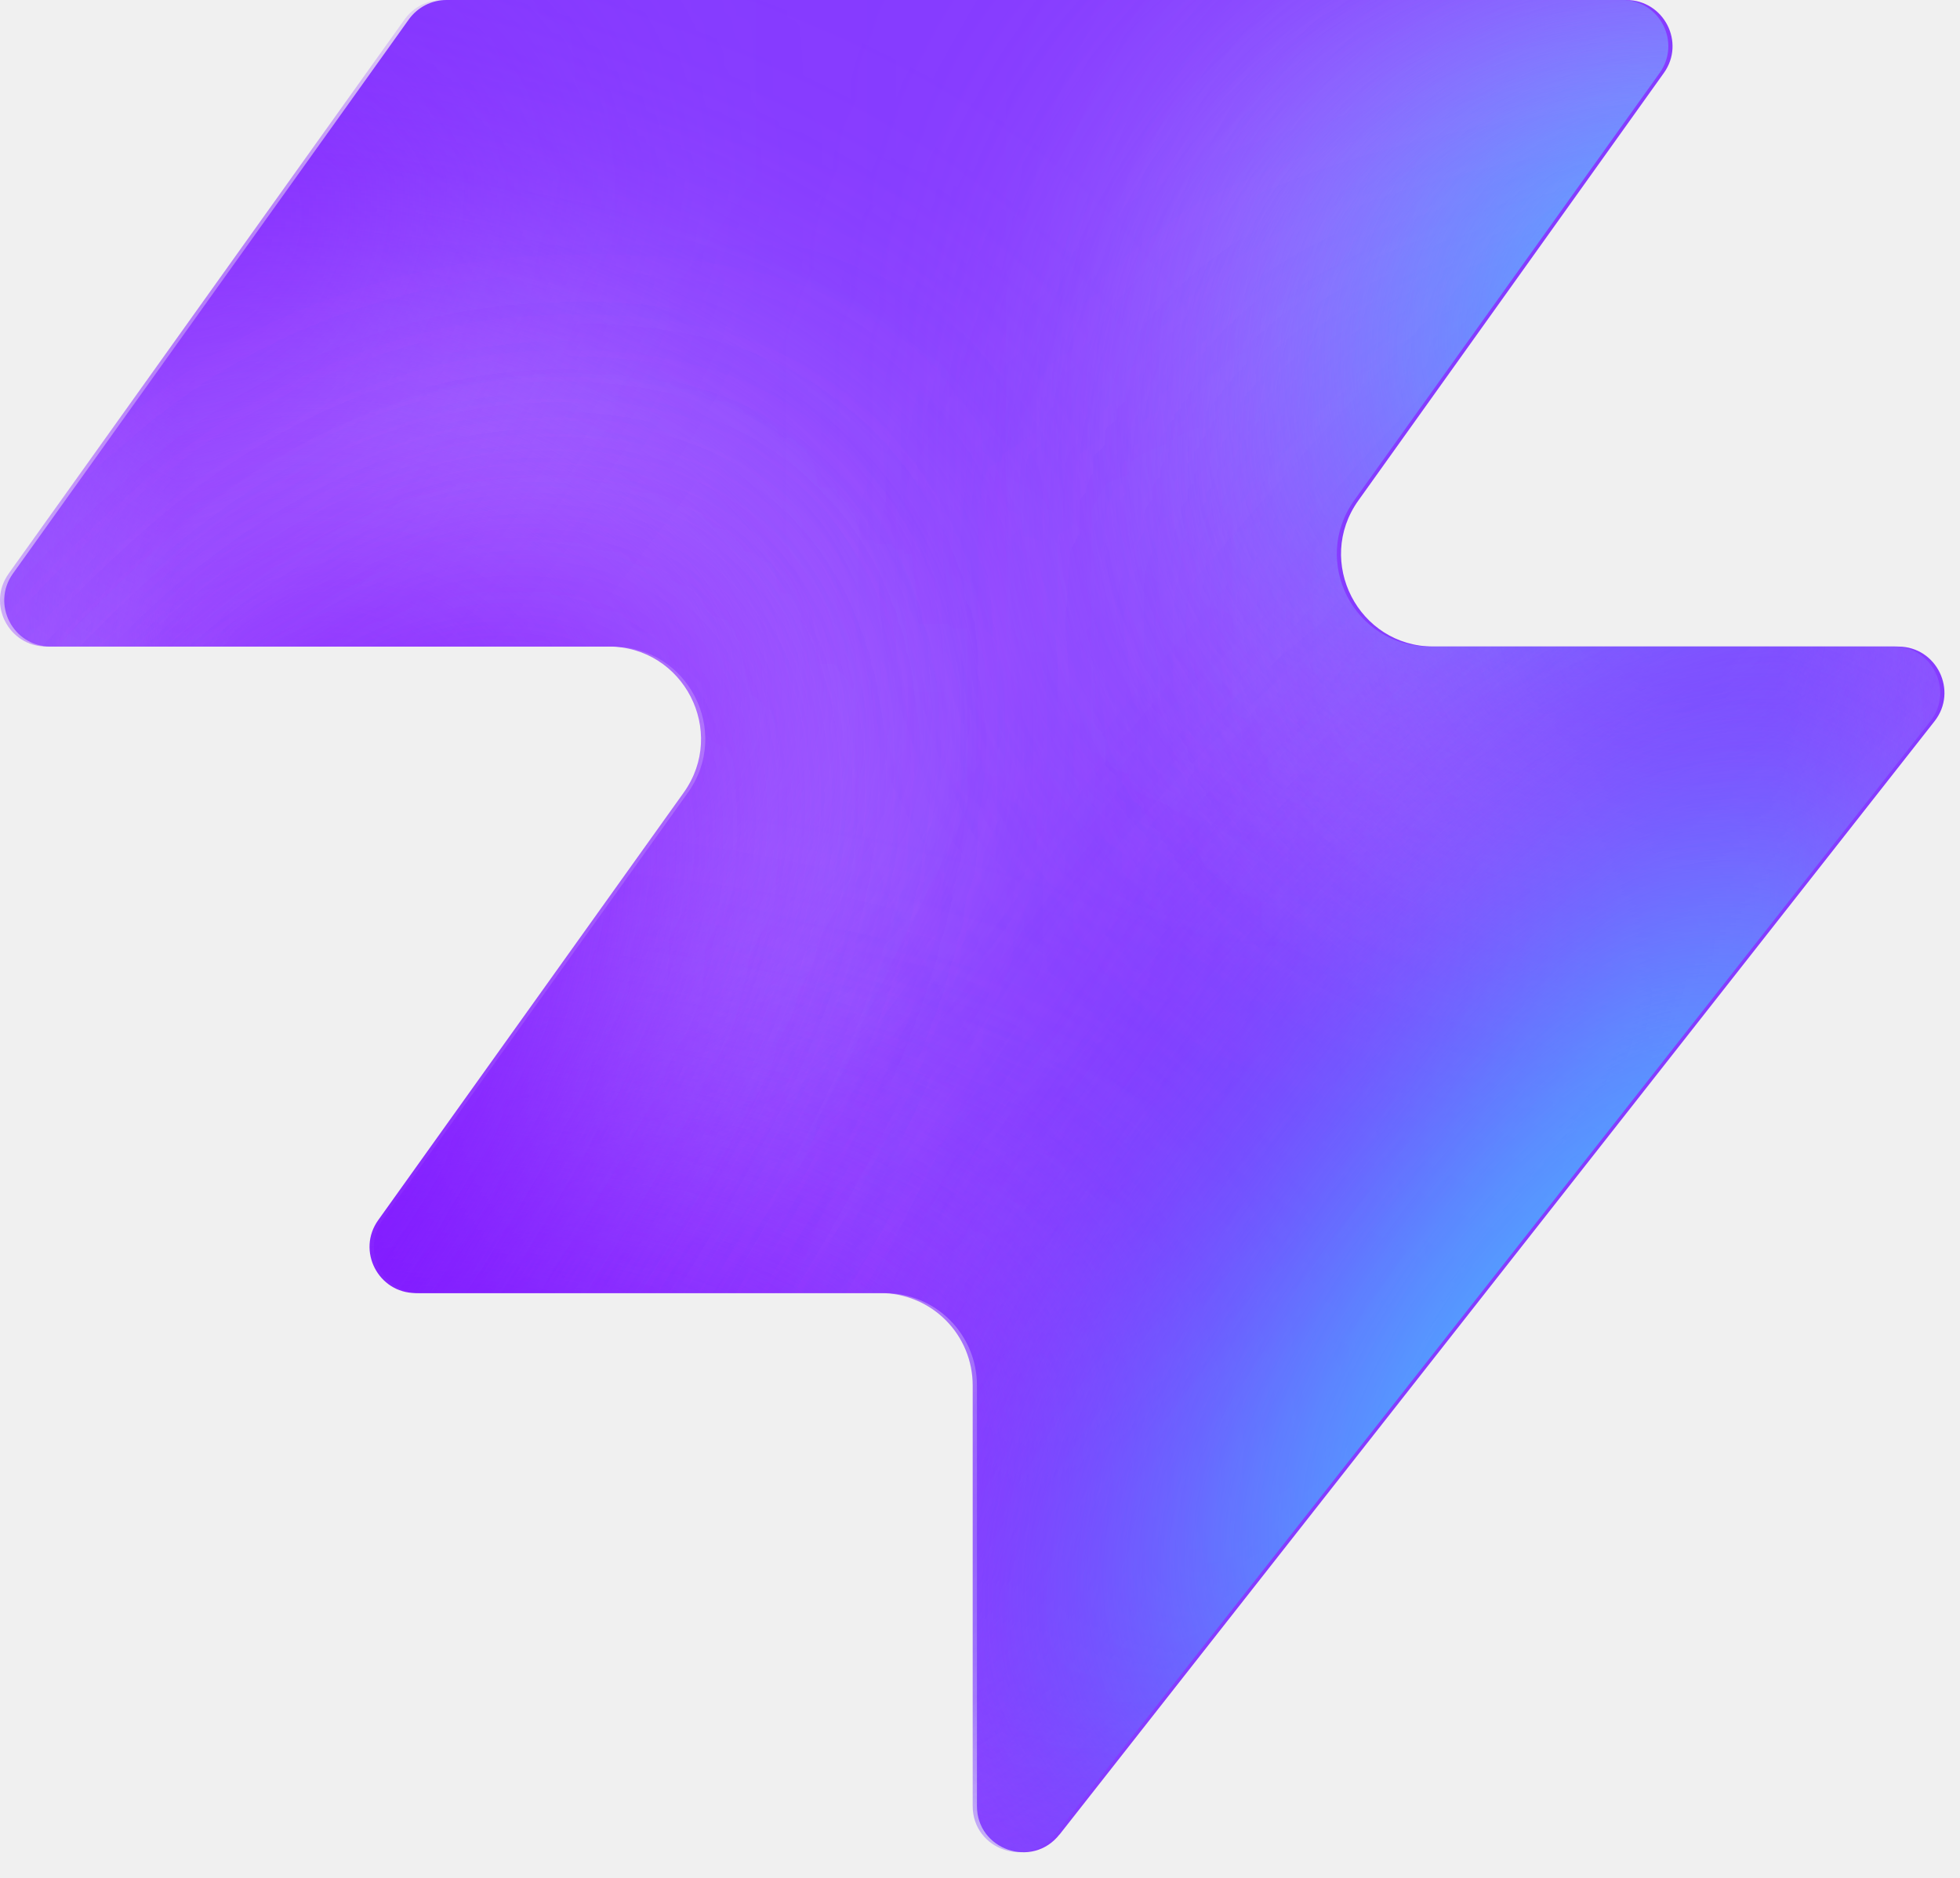
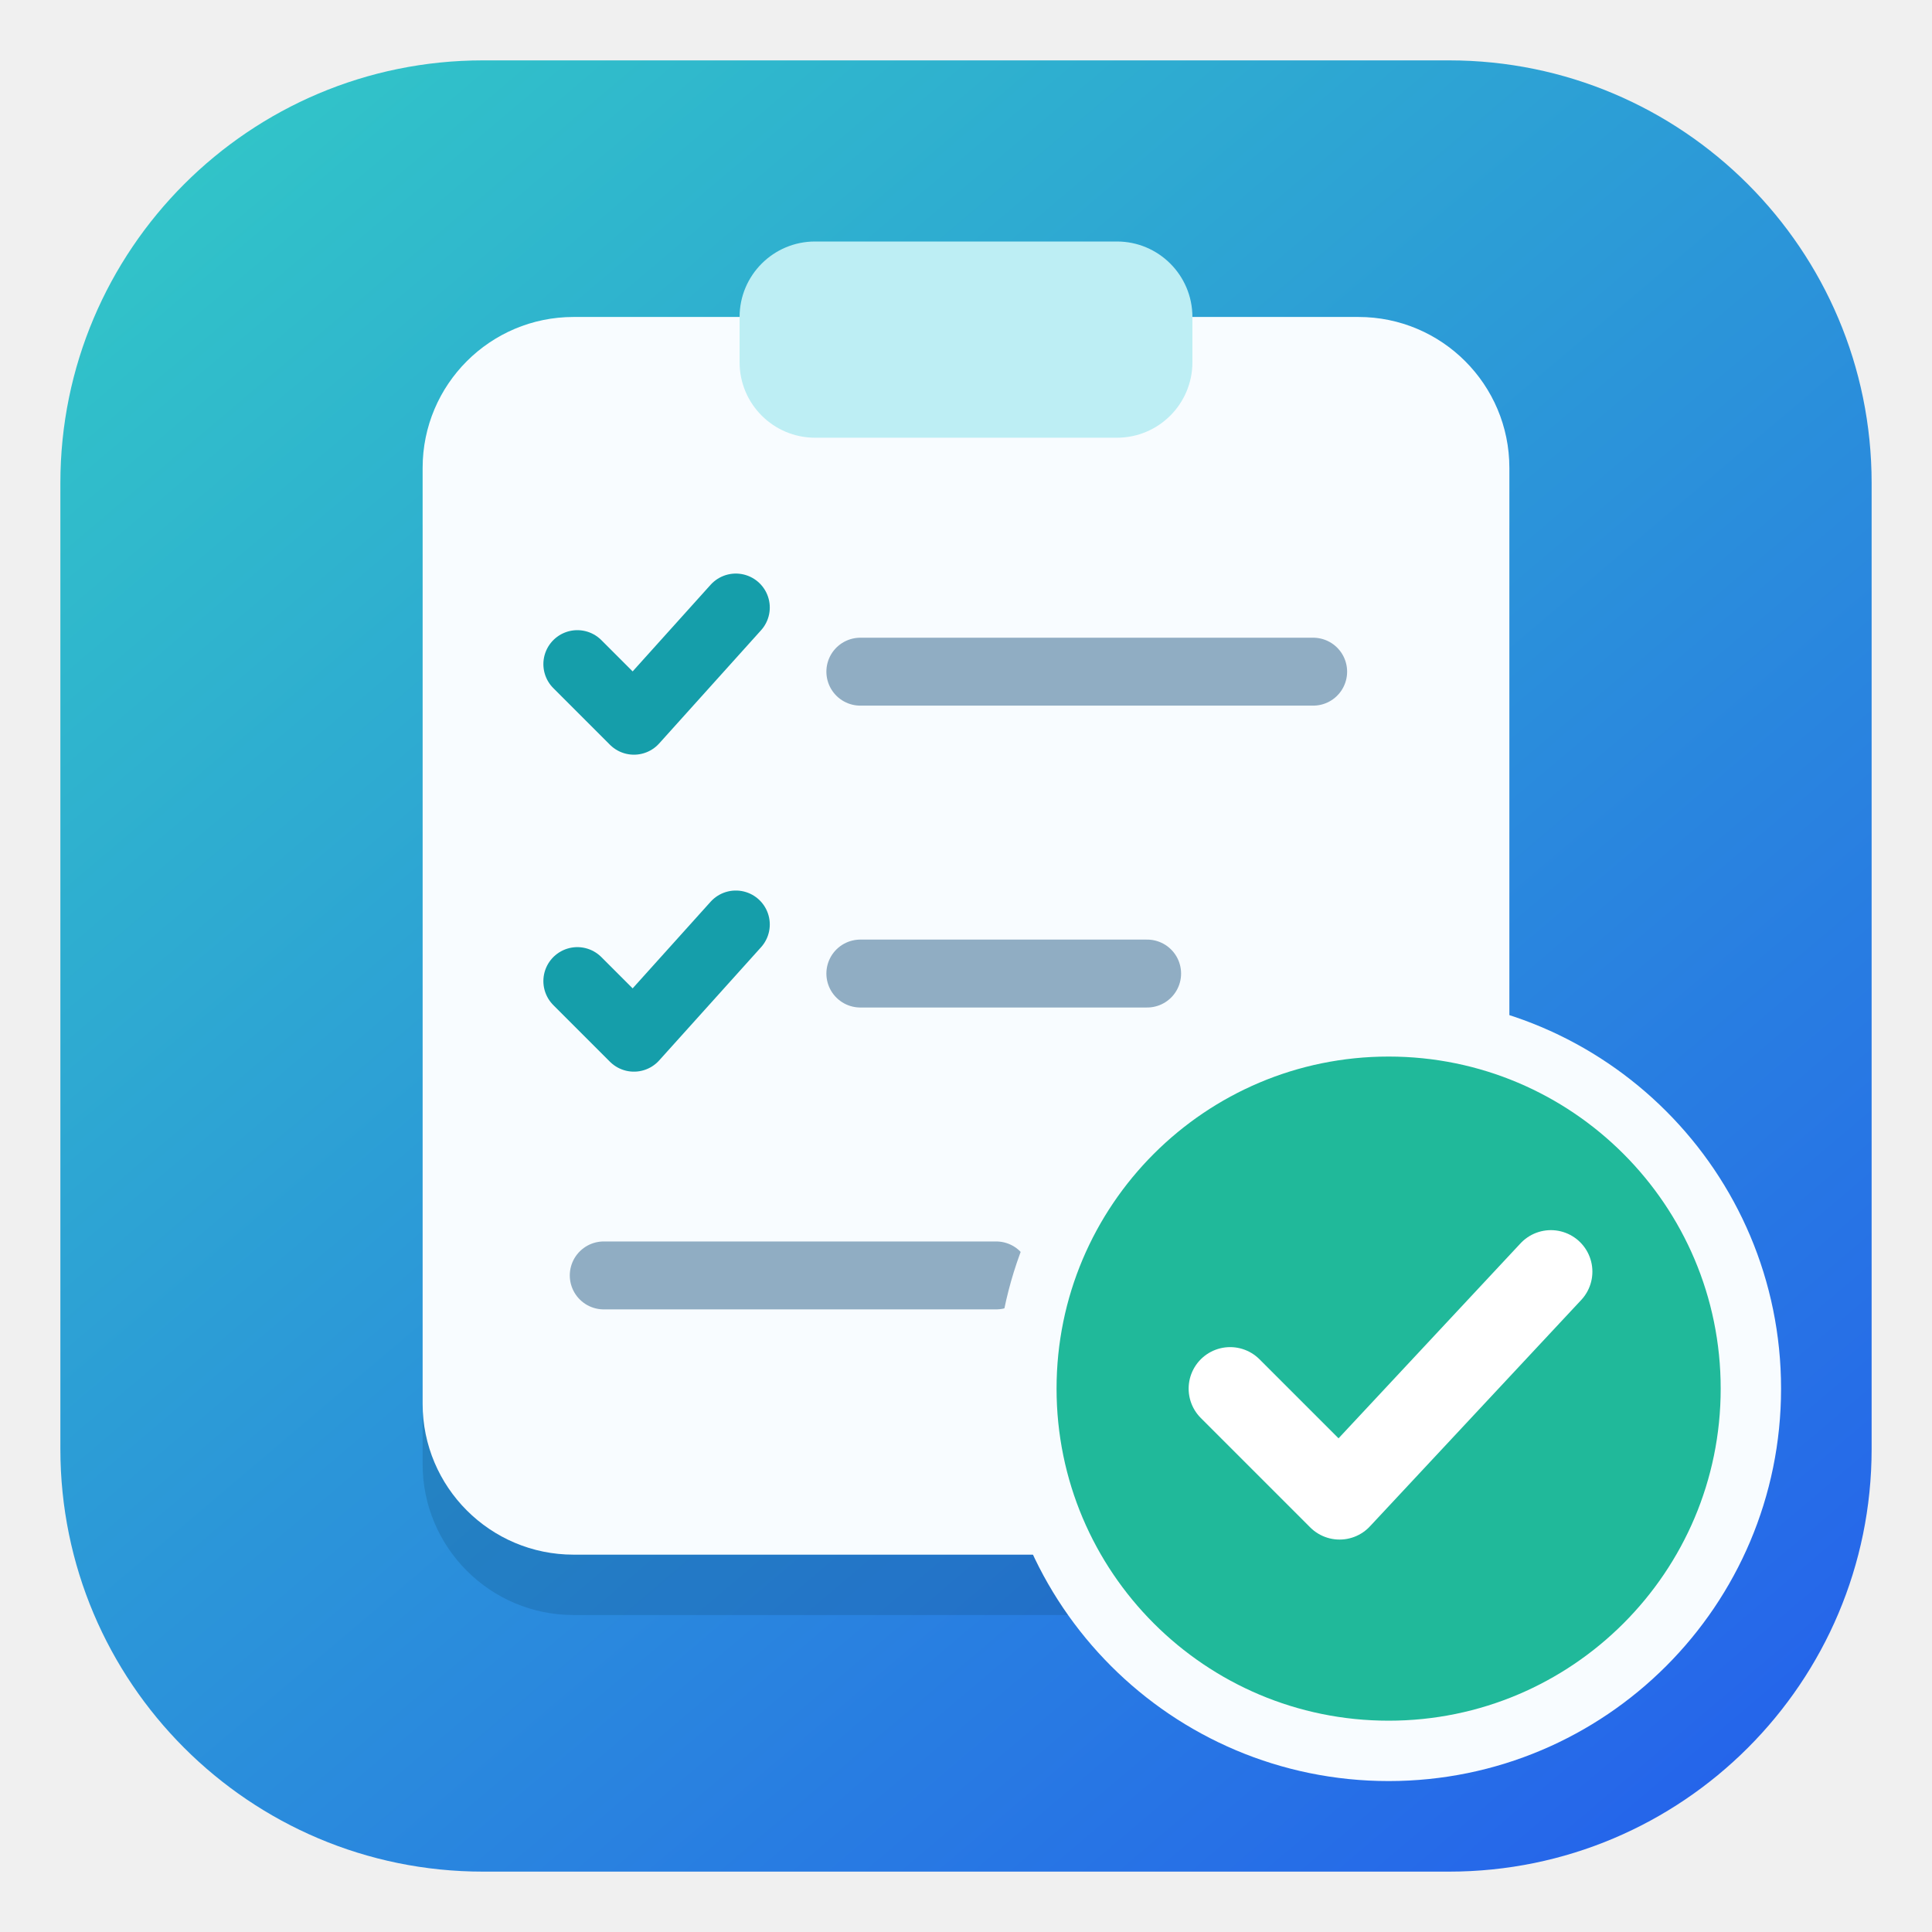
- <svg xmlns="http://www.w3.org/2000/svg" width="48" height="46" fill="none" viewBox="0 0 48 46">
-   <path fill="#863bff" d="M25.946 44.938c-.664.845-2.021.375-2.021-.698V33.937a2.26 2.26 0 0 0-2.262-2.262H10.287c-.92 0-1.456-1.04-.92-1.788l7.48-10.471c1.07-1.497 0-3.578-1.842-3.578H1.237c-.92 0-1.456-1.04-.92-1.788L10.013.474c.214-.297.556-.474.92-.474h28.894c.92 0 1.456 1.04.92 1.788l-7.48 10.471c-1.07 1.498 0 3.579 1.842 3.579h11.377c.943 0 1.473 1.088.89 1.83L25.947 44.94z" style="fill:#863bff;fill:color(display-p3 .525 .23 1);fill-opacity:1" />
-   <mask id="a" width="48" height="46" x="0" y="0" maskUnits="userSpaceOnUse" style="mask-type:alpha">
-     <path fill="#000" d="M25.842 44.938c-.664.844-2.021.375-2.021-.698V33.937a2.26 2.26 0 0 0-2.262-2.262H10.183c-.92 0-1.456-1.04-.92-1.788l7.48-10.471c1.07-1.498 0-3.579-1.842-3.579H1.133c-.92 0-1.456-1.04-.92-1.787L9.91.473c.214-.297.556-.474.92-.474h28.894c.92 0 1.456 1.04.92 1.788l-7.48 10.471c-1.07 1.498 0 3.578 1.842 3.578h11.377c.943 0 1.473 1.088.89 1.832L25.843 44.94z" style="fill:#000;fill-opacity:1" />
-   </mask>
-   <g mask="url(#a)">
-     <g filter="url(#b)">
-       <ellipse cx="5.508" cy="14.704" fill="#ede6ff" rx="5.508" ry="14.704" style="fill:#ede6ff;fill:color(display-p3 .927 .903 1);fill-opacity:1" transform="matrix(.00324 1 1 -.00324 -4.47 31.516)" />
-     </g>
-     <g filter="url(#c)">
-       <ellipse cx="10.399" cy="29.851" fill="#ede6ff" rx="10.399" ry="29.851" style="fill:#ede6ff;fill:color(display-p3 .927 .903 1);fill-opacity:1" transform="matrix(.00324 1 1 -.00324 -39.328 7.883)" />
-     </g>
-     <g filter="url(#d)">
-       <ellipse cx="5.508" cy="30.487" fill="#7e14ff" rx="5.508" ry="30.487" style="fill:#7e14ff;fill:color(display-p3 .492 .077 1);fill-opacity:1" transform="rotate(89.814 -25.913 -14.639)scale(1 -1)" />
-     </g>
-     <g filter="url(#e)">
-       <ellipse cx="5.508" cy="30.599" fill="#7e14ff" rx="5.508" ry="30.599" style="fill:#7e14ff;fill:color(display-p3 .492 .077 1);fill-opacity:1" transform="rotate(89.814 -32.644 -3.334)scale(1 -1)" />
-     </g>
-     <g filter="url(#f)">
-       <ellipse cx="5.508" cy="30.599" fill="#7e14ff" rx="5.508" ry="30.599" style="fill:#7e14ff;fill:color(display-p3 .492 .077 1);fill-opacity:1" transform="matrix(.00324 1 1 -.00324 -34.34 30.47)" />
-     </g>
-     <g filter="url(#g)">
-       <ellipse cx="14.072" cy="22.078" fill="#ede6ff" rx="14.072" ry="22.078" style="fill:#ede6ff;fill:color(display-p3 .927 .903 1);fill-opacity:1" transform="rotate(93.35 24.506 48.493)scale(-1 1)" />
-     </g>
-     <g filter="url(#h)">
-       <ellipse cx="3.47" cy="21.501" fill="#7e14ff" rx="3.47" ry="21.501" style="fill:#7e14ff;fill:color(display-p3 .492 .077 1);fill-opacity:1" transform="rotate(89.009 28.708 47.59)scale(-1 1)" />
-     </g>
-     <g filter="url(#i)">
-       <ellipse cx="3.47" cy="21.501" fill="#7e14ff" rx="3.47" ry="21.501" style="fill:#7e14ff;fill:color(display-p3 .492 .077 1);fill-opacity:1" transform="rotate(89.009 28.708 47.59)scale(-1 1)" />
-     </g>
-     <g filter="url(#j)">
-       <ellipse cx=".387" cy="8.972" fill="#7e14ff" rx="4.407" ry="29.108" style="fill:#7e14ff;fill:color(display-p3 .492 .077 1);fill-opacity:1" transform="rotate(39.51 .387 8.972)" />
-     </g>
-     <g filter="url(#k)">
-       <ellipse cx="47.523" cy="-6.092" fill="#7e14ff" rx="4.407" ry="29.108" style="fill:#7e14ff;fill:color(display-p3 .492 .077 1);fill-opacity:1" transform="rotate(37.892 47.523 -6.092)" />
-     </g>
-     <g filter="url(#l)">
-       <ellipse cx="41.412" cy="6.333" fill="#47bfff" rx="5.971" ry="9.665" style="fill:#47bfff;fill:color(display-p3 .28 .748 1);fill-opacity:1" transform="rotate(37.892 41.412 6.333)" />
-     </g>
-     <g filter="url(#m)">
-       <ellipse cx="-1.879" cy="38.332" fill="#7e14ff" rx="4.407" ry="29.108" style="fill:#7e14ff;fill:color(display-p3 .492 .077 1);fill-opacity:1" transform="rotate(37.892 -1.88 38.332)" />
-     </g>
-     <g filter="url(#n)">
-       <ellipse cx="-1.879" cy="38.332" fill="#7e14ff" rx="4.407" ry="29.108" style="fill:#7e14ff;fill:color(display-p3 .492 .077 1);fill-opacity:1" transform="rotate(37.892 -1.88 38.332)" />
-     </g>
-     <g filter="url(#o)">
-       <ellipse cx="35.651" cy="29.907" fill="#7e14ff" rx="4.407" ry="29.108" style="fill:#7e14ff;fill:color(display-p3 .492 .077 1);fill-opacity:1" transform="rotate(37.892 35.651 29.907)" />
-     </g>
-     <g filter="url(#p)">
-       <ellipse cx="38.418" cy="32.4" fill="#47bfff" rx="5.971" ry="15.297" style="fill:#47bfff;fill:color(display-p3 .28 .748 1);fill-opacity:1" transform="rotate(37.892 38.418 32.4)" />
-     </g>
-   </g>
+ <svg xmlns="http://www.w3.org/2000/svg" width="512" height="512" viewBox="0 0 512 512" fill="none">
  <defs>
-     <filter id="b" width="60.045" height="41.654" x="-19.77" y="16.149" color-interpolation-filters="sRGB" filterUnits="userSpaceOnUse">
-       <feFlood flood-opacity="0" result="BackgroundImageFix" />
-       <feBlend in="SourceGraphic" in2="BackgroundImageFix" result="shape" />
-       <feGaussianBlur result="effect1_foregroundBlur_2002_17158" stdDeviation="7.659" />
-     </filter>
-     <filter id="c" width="90.34" height="51.437" x="-54.613" y="-7.533" color-interpolation-filters="sRGB" filterUnits="userSpaceOnUse">
-       <feFlood flood-opacity="0" result="BackgroundImageFix" />
-       <feBlend in="SourceGraphic" in2="BackgroundImageFix" result="shape" />
-       <feGaussianBlur result="effect1_foregroundBlur_2002_17158" stdDeviation="7.659" />
-     </filter>
-     <filter id="d" width="79.355" height="29.4" x="-49.64" y="2.03" color-interpolation-filters="sRGB" filterUnits="userSpaceOnUse">
-       <feFlood flood-opacity="0" result="BackgroundImageFix" />
-       <feBlend in="SourceGraphic" in2="BackgroundImageFix" result="shape" />
-       <feGaussianBlur result="effect1_foregroundBlur_2002_17158" stdDeviation="4.596" />
-     </filter>
-     <filter id="e" width="79.579" height="29.4" x="-45.045" y="20.029" color-interpolation-filters="sRGB" filterUnits="userSpaceOnUse">
-       <feFlood flood-opacity="0" result="BackgroundImageFix" />
-       <feBlend in="SourceGraphic" in2="BackgroundImageFix" result="shape" />
-       <feGaussianBlur result="effect1_foregroundBlur_2002_17158" stdDeviation="4.596" />
-     </filter>
-     <filter id="f" width="79.579" height="29.4" x="-43.513" y="21.178" color-interpolation-filters="sRGB" filterUnits="userSpaceOnUse">
-       <feFlood flood-opacity="0" result="BackgroundImageFix" />
-       <feBlend in="SourceGraphic" in2="BackgroundImageFix" result="shape" />
-       <feGaussianBlur result="effect1_foregroundBlur_2002_17158" stdDeviation="4.596" />
-     </filter>
-     <filter id="g" width="74.749" height="58.852" x="15.756" y="-17.901" color-interpolation-filters="sRGB" filterUnits="userSpaceOnUse">
-       <feFlood flood-opacity="0" result="BackgroundImageFix" />
-       <feBlend in="SourceGraphic" in2="BackgroundImageFix" result="shape" />
-       <feGaussianBlur result="effect1_foregroundBlur_2002_17158" stdDeviation="7.659" />
-     </filter>
-     <filter id="h" width="61.377" height="25.362" x="23.548" y="2.284" color-interpolation-filters="sRGB" filterUnits="userSpaceOnUse">
-       <feFlood flood-opacity="0" result="BackgroundImageFix" />
-       <feBlend in="SourceGraphic" in2="BackgroundImageFix" result="shape" />
-       <feGaussianBlur result="effect1_foregroundBlur_2002_17158" stdDeviation="4.596" />
-     </filter>
-     <filter id="i" width="61.377" height="25.362" x="23.548" y="2.284" color-interpolation-filters="sRGB" filterUnits="userSpaceOnUse">
-       <feFlood flood-opacity="0" result="BackgroundImageFix" />
-       <feBlend in="SourceGraphic" in2="BackgroundImageFix" result="shape" />
-       <feGaussianBlur result="effect1_foregroundBlur_2002_17158" stdDeviation="4.596" />
-     </filter>
-     <filter id="j" width="56.045" height="63.649" x="-27.636" y="-22.853" color-interpolation-filters="sRGB" filterUnits="userSpaceOnUse">
-       <feFlood flood-opacity="0" result="BackgroundImageFix" />
-       <feBlend in="SourceGraphic" in2="BackgroundImageFix" result="shape" />
-       <feGaussianBlur result="effect1_foregroundBlur_2002_17158" stdDeviation="4.596" />
-     </filter>
-     <filter id="k" width="54.814" height="64.646" x="20.116" y="-38.415" color-interpolation-filters="sRGB" filterUnits="userSpaceOnUse">
-       <feFlood flood-opacity="0" result="BackgroundImageFix" />
-       <feBlend in="SourceGraphic" in2="BackgroundImageFix" result="shape" />
-       <feGaussianBlur result="effect1_foregroundBlur_2002_17158" stdDeviation="4.596" />
-     </filter>
-     <filter id="l" width="33.541" height="35.313" x="24.641" y="-11.323" color-interpolation-filters="sRGB" filterUnits="userSpaceOnUse">
-       <feFlood flood-opacity="0" result="BackgroundImageFix" />
-       <feBlend in="SourceGraphic" in2="BackgroundImageFix" result="shape" />
-       <feGaussianBlur result="effect1_foregroundBlur_2002_17158" stdDeviation="4.596" />
-     </filter>
-     <filter id="m" width="54.814" height="64.646" x="-29.286" y="6.009" color-interpolation-filters="sRGB" filterUnits="userSpaceOnUse">
-       <feFlood flood-opacity="0" result="BackgroundImageFix" />
-       <feBlend in="SourceGraphic" in2="BackgroundImageFix" result="shape" />
-       <feGaussianBlur result="effect1_foregroundBlur_2002_17158" stdDeviation="4.596" />
-     </filter>
-     <filter id="n" width="54.814" height="64.646" x="-29.286" y="6.009" color-interpolation-filters="sRGB" filterUnits="userSpaceOnUse">
-       <feFlood flood-opacity="0" result="BackgroundImageFix" />
-       <feBlend in="SourceGraphic" in2="BackgroundImageFix" result="shape" />
-       <feGaussianBlur result="effect1_foregroundBlur_2002_17158" stdDeviation="4.596" />
-     </filter>
-     <filter id="o" width="54.814" height="64.646" x="8.244" y="-2.416" color-interpolation-filters="sRGB" filterUnits="userSpaceOnUse">
-       <feFlood flood-opacity="0" result="BackgroundImageFix" />
-       <feBlend in="SourceGraphic" in2="BackgroundImageFix" result="shape" />
-       <feGaussianBlur result="effect1_foregroundBlur_2002_17158" stdDeviation="4.596" />
-     </filter>
-     <filter id="p" width="39.409" height="43.623" x="18.713" y="10.588" color-interpolation-filters="sRGB" filterUnits="userSpaceOnUse">
-       <feFlood flood-opacity="0" result="BackgroundImageFix" />
-       <feBlend in="SourceGraphic" in2="BackgroundImageFix" result="shape" />
-       <feGaussianBlur result="effect1_foregroundBlur_2002_17158" stdDeviation="4.596" />
-     </filter>
+     <linearGradient id="bg" x1="60" y1="32" x2="450" y2="492" gradientUnits="userSpaceOnUse">
+       <stop stop-color="#31C4C8" />
+       <stop offset="1" stop-color="#2563EB" />
+     </linearGradient>
  </defs>
+   <rect x="16" y="16" width="480" height="480" rx="112" fill="url(#bg)" />
+   <rect x="112" y="100" width="288" height="328" rx="40" fill="#0B385D" fill-opacity=".18" />
+   <rect x="112" y="84" width="288" height="328" rx="40" fill="#F8FCFF" />
+   <rect x="196" y="64" width="120" height="52" rx="20" fill="#BDEEF4" />
+   <path d="m153 176 15 15 27-30m-42 99 15 15 27-30" stroke="#159EAA" stroke-width="18" stroke-linecap="round" stroke-linejoin="round" />
+   <path d="M228 178h120m-120 80h76m-144 80h104" stroke="#90ADC3" stroke-width="18" stroke-linecap="round" />
+   <circle cx="368" cy="368" r="96" fill="#20B99A" stroke="#F8FCFF" stroke-width="16" />
+   <path d="m326 368 29 29 56-60" stroke="#FFF" stroke-width="22" stroke-linecap="round" stroke-linejoin="round" />
</svg>
